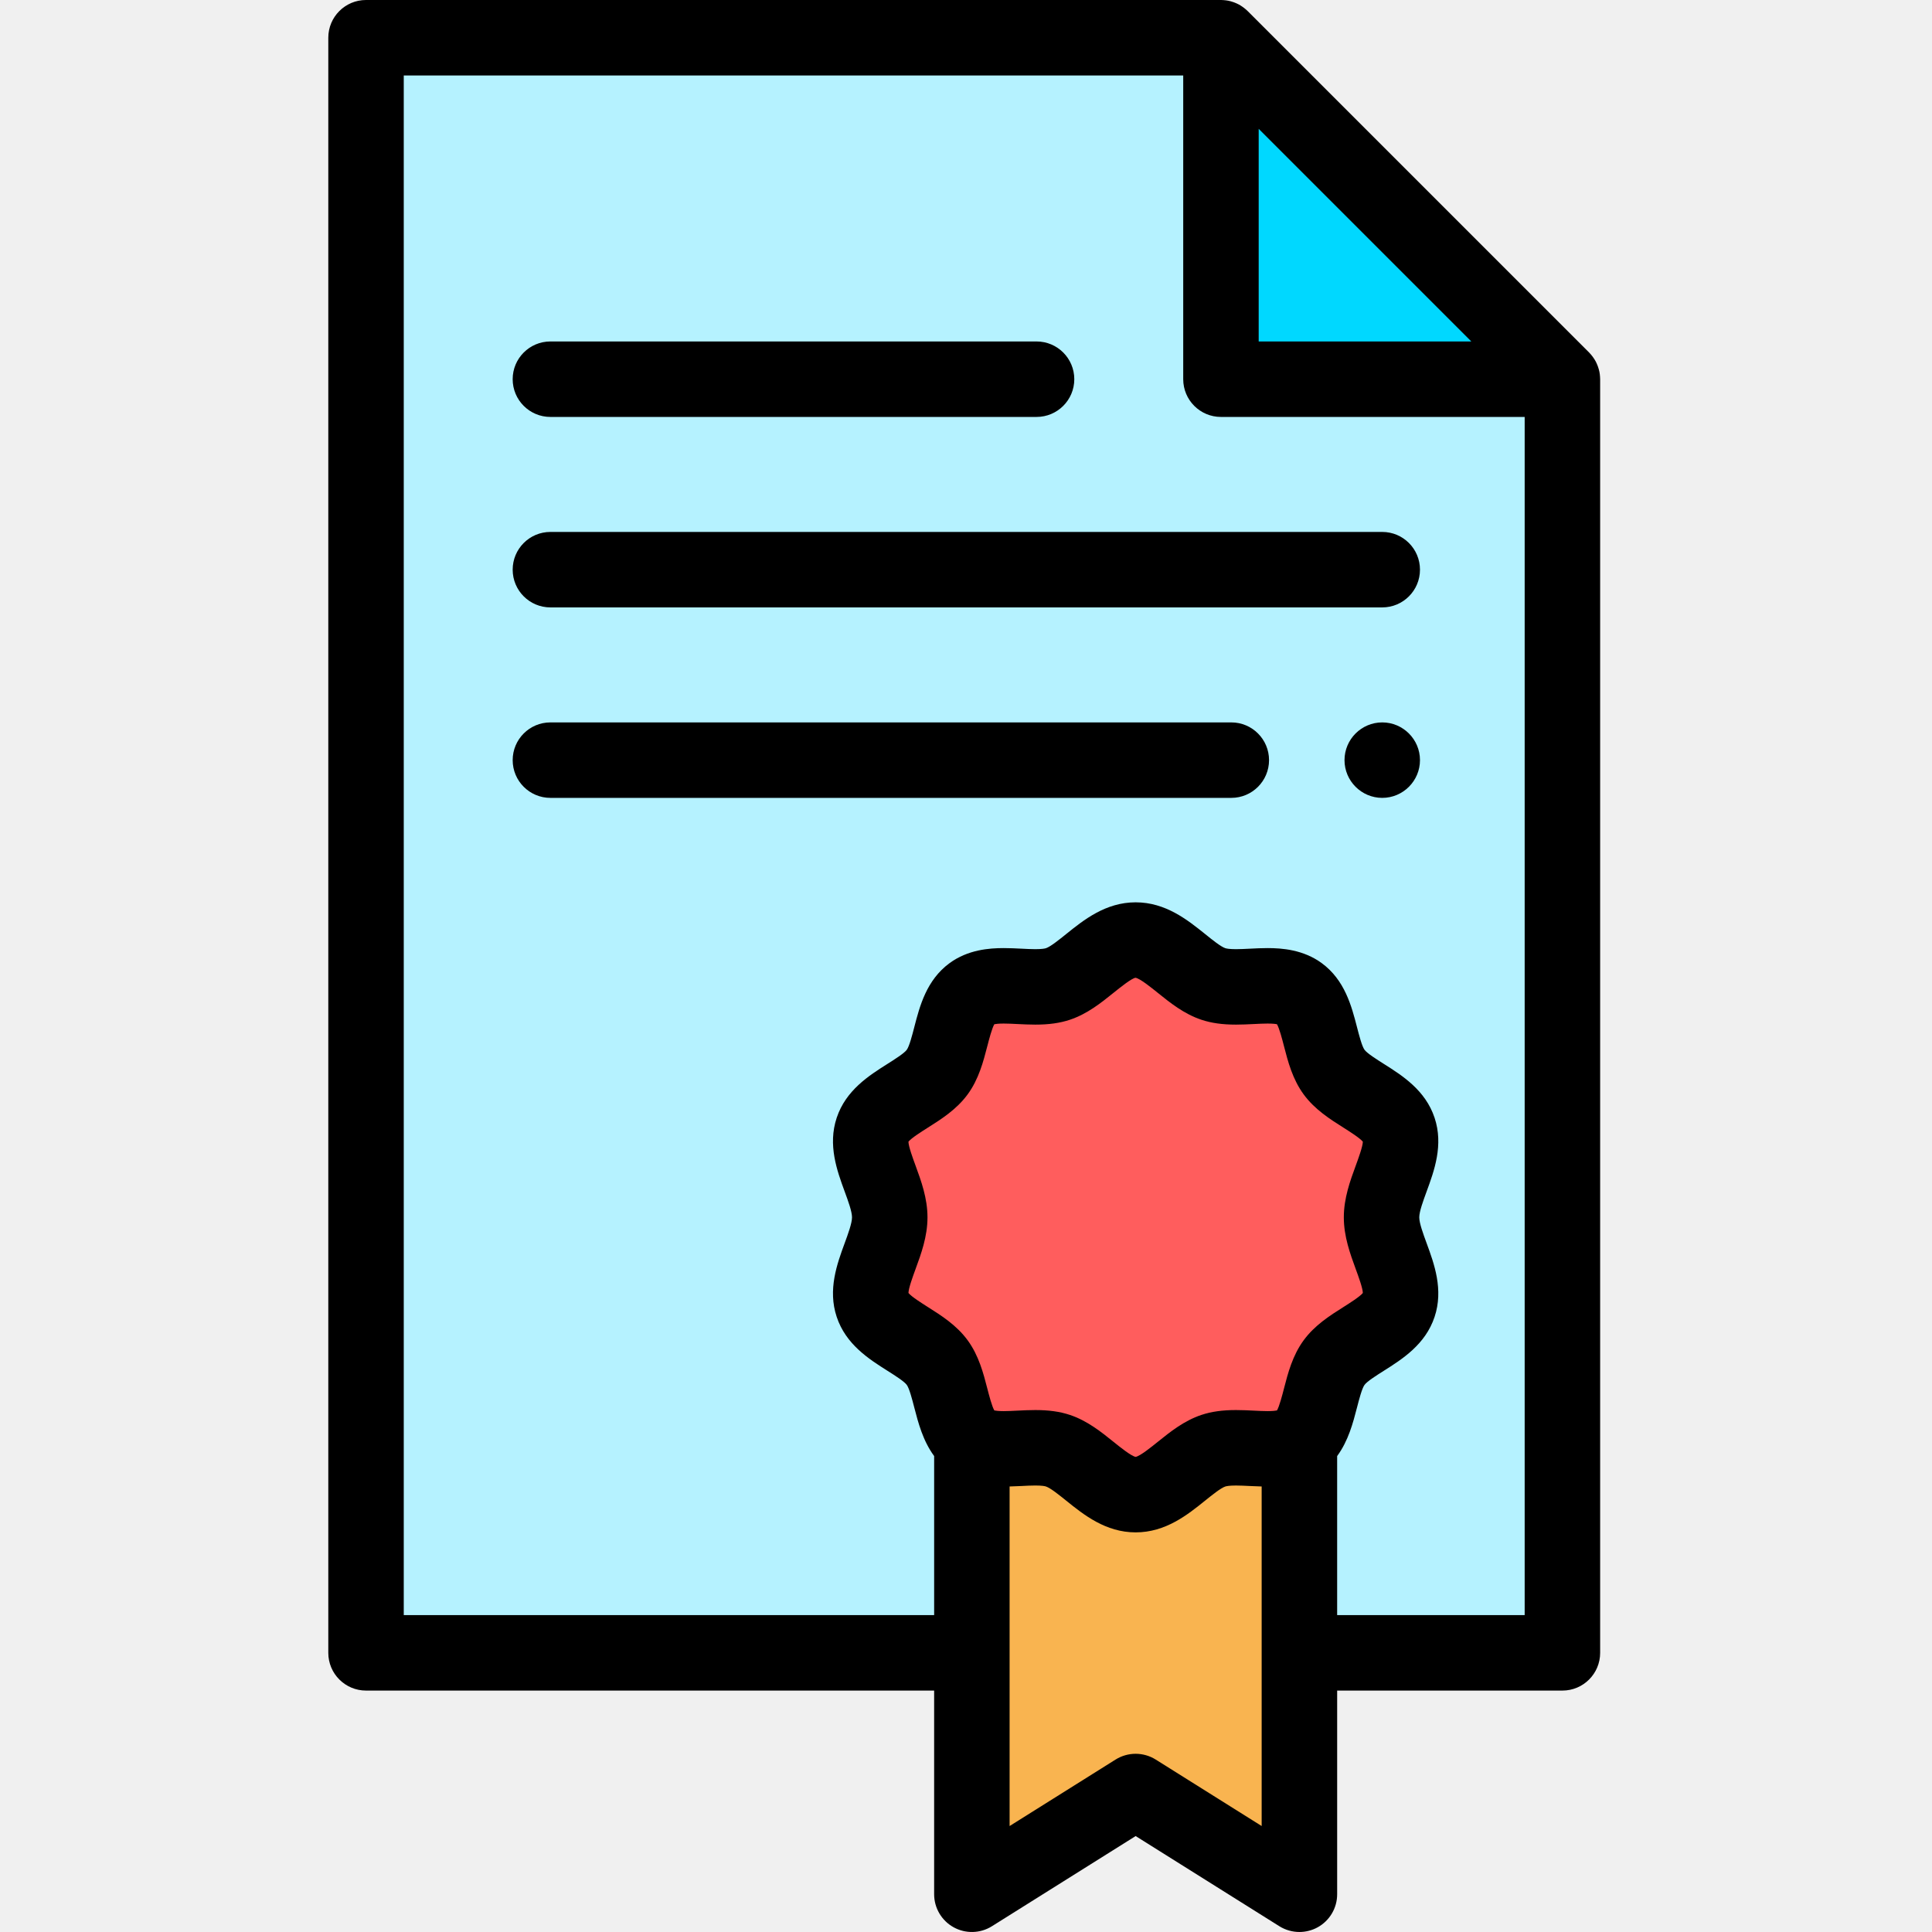
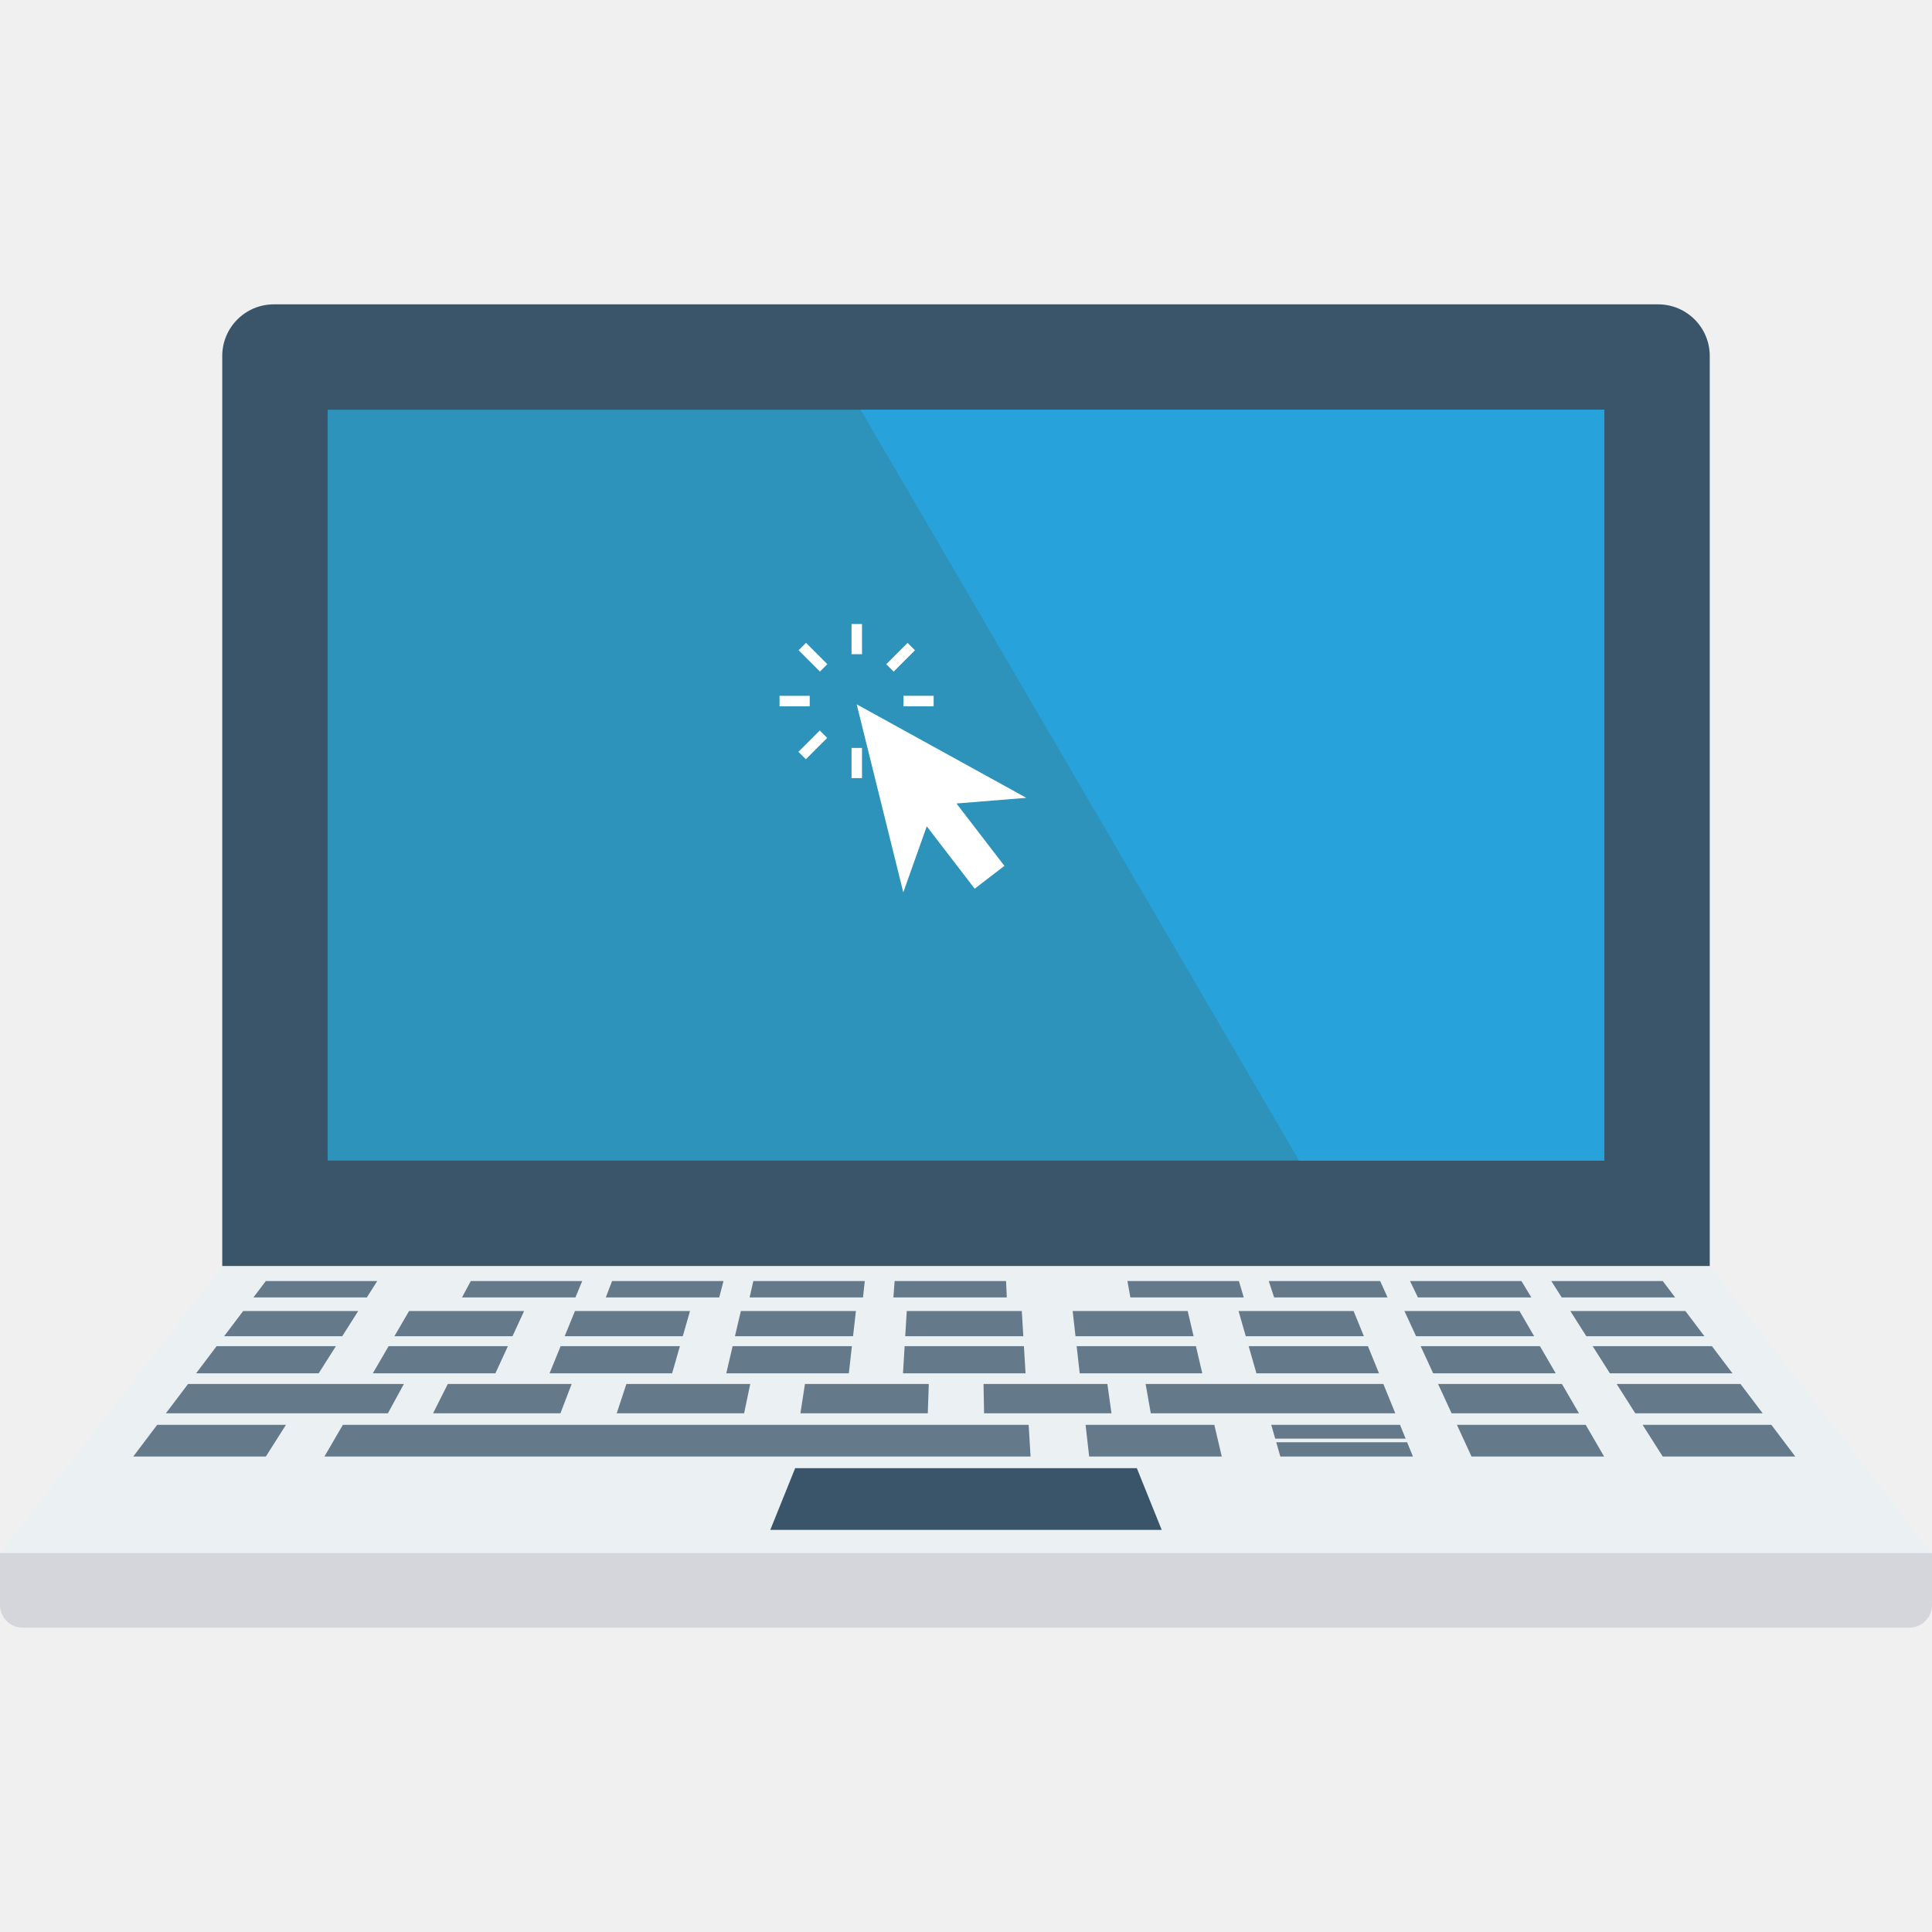
- <svg xmlns="http://www.w3.org/2000/svg" height="512pt" viewBox="-87 0 512 512.001" width="512pt">
-   <g fill-rule="evenodd">
-     <path d="m10 10h226.566l90.488 90.492v337.531h-317.055zm0 0" fill="#b5f2ff" />
-     <path d="m236.566 10v90.492h90.488zm0 0" fill="#00d8ff" />
-     <path d="m170.555 381.91h86.805v120.09l-43.402-27.227-43.402 27.227zm0 0" fill="#f9b450" />
-     <path d="m213.957 249.121c7.656 0 13.711 9.352 20.598 11.645 6.887 2.289 17.066-1.668 22.805 2.539 5.734 4.203 4.988 15.082 9.191 20.82 4.203 5.734 14.852 8.367 17.145 15.258 2.289 6.887-4.574 15.566-4.574 23.223 0 7.66 6.863 16.34 4.574 23.227-2.293 6.891-12.941 9.523-17.145 15.258-4.203 5.738-3.457 16.617-9.191 20.82-5.738 4.207-15.918.25-22.805 2.539-6.887 2.293-12.941 11.645-20.598 11.645s-13.711-9.352-20.598-11.645c-6.887-2.289-17.066 1.668-22.805-2.539-5.734-4.203-4.988-15.082-9.191-20.82-4.207-5.734-14.852-8.367-17.145-15.254-2.293-6.891 4.57-15.57 4.57-23.23 0-7.656-6.863-16.336-4.57-23.223 2.293-6.891 12.938-9.523 17.145-15.258 4.203-5.738 3.457-16.617 9.191-20.82 5.734-4.207 15.914-.25 22.805-2.539 6.887-2.293 12.941-11.645 20.598-11.645zm0 0" fill="#ff5d5d" />
-     <path d="m337.039 100.152c-.004-.109-.008-.219-.016-.328-.031-.434-.074-.859-.16-1.281 0 0 0 0 0-.004-.086-.422-.207-.84-.344-1.246-.035-.102-.07-.203-.109-.305-.145-.387-.309-.766-.496-1.133-.012-.02-.02-.039-.031-.059-.203-.383-.438-.746-.691-1.102-.062-.09-.129-.176-.195-.266-.27-.352-.551-.691-.867-1.008l-90.492-90.492c-.316-.316-.656-.598-1.008-.867-.09-.066-.18-.137-.27-.199-.355-.254-.715-.488-1.094-.688-.027-.016-.055-.023-.078-.039-.359-.188-.734-.348-1.113-.492-.105-.039-.207-.074-.316-.109-.406-.137-.816-.258-1.242-.344-.004 0-.008 0-.008 0-.418-.082-.844-.129-1.273-.16-.109-.004-.219-.012-.328-.016-.113-.004-.227-.016-.34-.016h-226.566c-5.523 0-10 4.477-10 10v428.023c0 5.523 4.477 10 10 10h150.555v53.977c0 3.637 1.977 6.988 5.16 8.75 3.188 1.762 7.074 1.656 10.156-.277l38.086-23.895 38.086 23.895c1.621 1.016 3.469 1.527 5.316 1.527 1.664 0 3.332-.414 4.84-1.246 3.184-1.762 5.16-5.113 5.16-8.754v-53.977h59.695c5.523 0 10-4.477 10-10v-337.531c0-.113-.012-.227-.016-.34zm-90.473-66.008 56.348 56.348h-56.348zm-90.945 274.727c-.703-1.91-1.848-5.031-1.875-6.309.781-.969 3.492-2.684 5.152-3.73 3.562-2.25 7.602-4.805 10.531-8.797 2.957-4.035 4.16-8.695 5.223-12.805.465-1.797 1.215-4.699 1.855-5.797.352-.074 1.09-.18 2.477-.18 1.113 0 2.359.062 3.68.129 1.516.074 3.078.152 4.711.152 3.602 0 6.508-.406 9.145-1.285 4.605-1.531 8.289-4.496 11.539-7.113 1.797-1.445 4.805-3.867 5.852-4.016 1.145.148 4.148 2.57 5.945 4.016 3.25 2.617 6.938 5.582 11.543 7.113 2.637.879 5.539 1.285 9.145 1.285 1.629 0 3.195-.078 4.707-.152 1.32-.066 2.566-.129 3.684-.129 1.387 0 2.121.102 2.477.18.641 1.098 1.391 4 1.852 5.797 1.062 4.109 2.27 8.77 5.227 12.805 2.926 3.992 6.965 6.543 10.531 8.797 1.656 1.051 4.367 2.762 5.148 3.73-.027 1.277-1.172 4.398-1.871 6.309-1.488 4.051-3.172 8.645-3.172 13.734 0 5.09 1.684 9.684 3.168 13.738.703 1.91 1.848 5.031 1.875 6.309-.781.969-3.492 2.68-5.148 3.73-3.566 2.25-7.605 4.805-10.531 8.797-2.957 4.035-4.164 8.695-5.227 12.805-.461 1.793-1.215 4.699-1.852 5.797-.355.074-1.09.18-2.477.18-1.117 0-2.363-.062-3.684-.129-1.512-.074-3.078-.152-4.707-.152-3.605 0-6.508.406-9.145 1.285-4.605 1.531-8.293 4.5-11.543 7.113-1.77 1.43-4.723 3.801-5.898 4.012-1.176-.211-4.125-2.582-5.895-4.012-3.254-2.613-6.938-5.582-11.543-7.113-2.637-.879-5.543-1.285-9.145-1.285-1.629 0-3.195.078-4.711.152-1.316.066-2.562.129-3.68.129-1.387 0-2.121-.105-2.477-.18-.641-1.098-1.391-4-1.855-5.797-1.059-4.109-2.266-8.77-5.223-12.805-2.926-3.992-6.965-6.547-10.531-8.797-1.656-1.047-4.367-2.762-5.148-3.73.027-1.273 1.172-4.398 1.871-6.309 1.488-4.051 3.172-8.645 3.172-13.734 0-5.094-1.688-9.688-3.172-13.738zm91.738 175.051-28.086-17.621c-3.25-2.035-7.383-2.035-10.633 0l-28.086 17.621v-89.992c1.062-.031 2.105-.07 3.117-.121 1.324-.07 2.574-.133 3.703-.133 1.773 0 2.531.164 2.824.262 1.191.398 3.48 2.242 5.32 3.723 4.668 3.758 10.477 8.434 18.438 8.434 7.961 0 13.77-4.676 18.438-8.434 1.84-1.48 4.129-3.324 5.316-3.719.297-.098 1.055-.262 2.828-.262 1.129 0 2.379.062 3.703.129 1.012.051 2.055.094 3.113.121v89.992zm20-55.898v-42.152c2.973-4.039 4.215-8.82 5.266-12.883.551-2.133 1.305-5.051 1.992-5.984.684-.938 3.227-2.543 5.082-3.715 4.922-3.109 11.047-6.98 13.48-14.301 2.406-7.223-.098-14.047-2.109-19.531-.914-2.488-1.949-5.312-1.949-6.852 0-1.539 1.035-4.359 1.949-6.848 2.012-5.484 4.516-12.312 2.109-19.535-2.434-7.316-8.559-11.188-13.48-14.297-1.855-1.172-4.398-2.781-5.082-3.711-.688-.938-1.441-3.855-1.992-5.988-1.438-5.566-3.227-12.496-9.352-16.988-4.875-3.57-10.52-3.984-14.344-3.984-1.617 0-3.18.078-4.688.156-1.324.066-2.574.129-3.699.129-1.777 0-2.535-.164-2.828-.262-1.188-.395-3.477-2.238-5.316-3.723-4.672-3.754-10.48-8.43-18.441-8.43-7.957 0-13.77 4.676-18.438 8.43-1.84 1.48-4.129 3.328-5.316 3.723-.293.098-1.055.262-2.828.262-1.125 0-2.379-.062-3.703-.133-1.508-.074-3.066-.152-4.688-.152-3.82 0-9.465.414-14.336 3.984-6.129 4.492-7.922 11.422-9.359 16.988-.551 2.133-1.305 5.051-1.988 5.984-.688.934-3.23 2.543-5.086 3.715-4.922 3.109-11.043 6.98-13.48 14.297-2.406 7.227.098 14.051 2.109 19.535.914 2.488 1.949 5.309 1.949 6.848 0 1.539-1.035 4.363-1.949 6.852-2.012 5.484-4.516 12.309-2.109 19.535 2.438 7.316 8.562 11.188 13.48 14.297 1.859 1.172 4.398 2.781 5.086 3.715.684.934 1.438 3.852 1.988 5.984 1.051 4.062 2.297 8.848 5.27 12.883v42.152h-140.559v-408.023h206.566v80.492c0 5.523 4.477 10 10 10h80.488v317.531zm0 0" />
-     <path d="m58.863 110.492h128.836c5.52 0 10-4.477 10-10 0-5.523-4.48-10-10-10h-128.836c-5.523 0-10 4.477-10 10 0 5.523 4.48 10 10 10zm0 0" />
-     <path d="m279.309 140.969h-220.445c-5.523 0-10 4.477-10 10s4.477 10 10 10h220.445c5.523 0 10-4.477 10-10s-4.477-10-10-10zm0 0" />
-     <path d="m239.309 191.445h-180.445c-5.523 0-10 4.48-10 10 0 5.523 4.477 10 10 10h180.445c5.523 0 10-4.477 10-10 0-5.52-4.477-10-10-10zm0 0" />
-     <path d="m279.309 191.445c-5.508 0-10 4.492-10 10 0 5.508 4.492 10 10 10 5.512 0 10-4.492 10-10 0-5.508-4.488-10-10-10zm0 0" />
+ <svg xmlns="http://www.w3.org/2000/svg" version="1.1" id="Capa_1" x="0px" y="0px" viewBox="0 0 409.599 409.599" style="enable-background:new 0 0 409.599 409.599;" xml:space="preserve">
+   <path style="fill:#D5D6DB;" d="M0,329.237v11.042c0,2.649,2.147,4.796,4.796,4.796h400.006c2.649,0,4.796-2.147,4.796-4.796v-11.042  H0z" />
+   <polygon style="fill:#EBF0F3;" points="362.544,268.398 47.055,268.398 0,329.237 409.599,329.237 " />
+   <path style="fill:#3A556A;" d="M351.537,64.524H58.062c-6.044,0-10.943,4.899-10.943,10.942v192.932H362.48V75.466  C362.48,69.423,357.581,64.524,351.537,64.524z" />
+   <rect x="69.462" y="86.865" style="fill:#2D93BA;" width="270.674" height="159.181" />
+   <polygon style="fill:#27A2DB;" points="340.137,86.866 182.452,86.866 275.418,246.058 340.137,246.058 " />
+   <g>
+     <polygon style="fill:#64798A;" points="77.772,275.068 53.727,275.068 56.357,271.587 79.982,271.587  " />
+     <polygon style="fill:#64798A;" points="121.996,275.068 97.952,275.068 99.81,271.587 123.435,271.587  " />
+     <polygon style="fill:#64798A;" points="152.481,275.068 128.437,275.068 129.763,271.587 153.387,271.587  " />
+     <polygon style="fill:#64798A;" points="182.966,275.068 158.921,275.068 159.716,271.587 183.34,271.587  " />
+     <polygon style="fill:#64798A;" points="213.451,275.068 189.406,275.068 189.668,271.587 213.293,271.587  " />
+     <polygon style="fill:#64798A;" points="263.686,275.068 239.642,275.068 239.027,271.587 262.652,271.587  " />
+     <polygon style="fill:#64798A;" points="294.171,275.068 270.127,275.068 268.98,271.587 292.605,271.587  " />
+     <polygon style="fill:#64798A;" points="324.656,275.068 300.611,275.068 298.933,271.587 322.558,271.587  " />
+     <polygon style="fill:#64798A;" points="355.141,275.068 331.096,275.068 328.886,271.587 352.511,271.587  " />
+     <polygon style="fill:#64798A;" points="72.552,283.29 47.516,283.29 51.555,277.944 75.946,277.944  " />
+     <polygon style="fill:#64798A;" points="108.652,283.29 83.616,283.29 86.726,277.944 111.117,277.944  " />
+     <polygon style="fill:#64798A;" points="144.752,283.29 119.716,283.29 121.897,277.944 146.288,277.944  " />
+     <polygon style="fill:#64798A;" points="180.852,283.29 155.816,283.29 157.068,277.944 181.459,277.944  " />
+     <polygon style="fill:#64798A;" points="216.952,283.29 191.916,283.29 192.238,277.944 216.629,277.944  " />
+     <polygon style="fill:#64798A;" points="253.052,283.29 228.016,283.29 227.409,277.944 251.8,277.944  " />
+     <polygon style="fill:#64798A;" points="289.151,283.29 264.116,283.29 262.58,277.944 286.971,277.944  " />
+     <polygon style="fill:#64798A;" points="325.251,283.29 300.216,283.29 297.751,277.944 322.142,277.944  " />
+     <polygon style="fill:#64798A;" points="361.351,283.29 336.316,283.29 332.922,277.944 357.313,277.944  " />
+     <polygon style="fill:#64798A;" points="67.562,291.149 41.58,291.149 45.925,285.396 71.214,285.396  " />
+     <polygon style="fill:#64798A;" points="105.028,291.149 79.045,291.149 82.391,285.396 107.68,285.396  " />
+     <polygon style="fill:#64798A;" points="142.494,291.149 116.511,291.149 118.857,285.396 144.146,285.396  " />
+     <polygon style="fill:#64798A;" points="179.959,291.149 153.977,291.149 155.323,285.396 180.612,285.396  " />
+     <polygon style="fill:#64798A;" points="217.425,291.149 191.443,291.149 191.789,285.396 217.078,285.396  " />
+     <polygon style="fill:#64798A;" points="254.891,291.149 228.908,291.149 228.255,285.396 253.545,285.396  " />
+     <polygon style="fill:#64798A;" points="292.357,291.149 266.374,291.149 264.721,285.396 290.011,285.396  " />
+     <polygon style="fill:#64798A;" points="329.823,291.149 303.84,291.149 301.187,285.396 326.477,285.396  " />
+     <polygon style="fill:#64798A;" points="367.288,291.149 341.306,291.149 337.653,285.396 362.943,285.396  " />
+     <polygon style="fill:#64798A;" points="82.241,299.626 35.176,299.626 39.865,293.419 85.626,293.419  " />
+     <polygon style="fill:#64798A;" points="118.82,299.626 91.816,299.626 94.936,293.419 121.192,293.419  " />
+     <polygon style="fill:#64798A;" points="157.759,299.626 130.755,299.626 132.796,293.419 159.052,293.419  " />
+     <polygon style="fill:#64798A;" points="196.698,299.626 169.694,299.626 170.656,293.419 196.912,293.419  " />
+     <polygon style="fill:#64798A;" points="235.637,299.626 208.633,299.626 208.517,293.419 234.773,293.419  " />
+     <polygon style="fill:#64798A;" points="295.814,299.626 243.976,299.626 242.88,293.419 293.282,293.419  " />
+     <polygon style="fill:#64798A;" points="334.753,299.626 307.749,299.626 304.887,293.419 331.143,293.419  " />
+     <polygon style="fill:#64798A;" points="373.692,299.626 346.688,299.626 342.747,293.419 369.003,293.419  " />
+     <polygon style="fill:#64798A;" points="56.357,308.798 28.248,308.798 33.323,302.079 60.623,302.079  " />
+     <polygon style="fill:#64798A;" points="218.489,308.798 68.78,308.798 72.688,302.079 218.084,302.079  " />
+     <polygon style="fill:#64798A;" points="259.022,308.798 230.912,308.798 230.149,302.079 257.449,302.079  " />
+     <polygon style="fill:#64798A;" points="340.087,308.798 311.978,308.798 308.88,302.079 336.18,302.079  " />
+     <polygon style="fill:#64798A;" points="380.62,308.798 352.511,308.798 348.245,302.079 375.545,302.079  " />
+     <polygon style="fill:#64798A;" points="298.009,305.008 296.814,302.079 269.514,302.079 270.356,305.008  " />
+     <polygon style="fill:#64798A;" points="270.575,305.771 271.444,308.798 299.554,308.798 298.32,305.771  " />
  </g>
+   <polygon style="fill:#3A556A;" points="246.296,324.353 163.303,324.353 168.58,311.267 241.019,311.267 " />
+   <g>
+     <polygon style="fill:#FFFFFF;" points="217.594,169.148 181.624,149.322 191.506,189.187 196.483,175.186 206.641,188.41    212.941,183.571 202.783,170.347  " />
+     <rect x="180.531" y="132.3" style="fill:#FFFFFF;" width="2.222" height="6.395" />
+     <rect x="180.531" y="158.571" style="fill:#FFFFFF;" width="2.222" height="6.395" />
+     <rect x="191.544" y="147.517" style="fill:#FFFFFF;" width="6.395" height="2.222" />
+     <rect x="165.268" y="147.522" style="fill:#FFFFFF;" width="6.395" height="2.222" />
+     <rect x="189.822" y="136.146" transform="matrix(-0.7071 -0.7071 0.7071 -0.7071 227.412 372.8832)" style="fill:#FFFFFF;" width="2.222" height="6.395" />
+     <rect x="171.211" y="154.717" transform="matrix(-0.7071 -0.7071 0.7071 -0.7071 182.5093 391.4274)" style="fill:#FFFFFF;" width="2.222" height="6.395" />
+     <rect x="189.82" y="154.731" transform="matrix(0.7071 -0.7071 0.7071 0.7071 -55.75 181.2648)" style="fill:#FFFFFF;" width="2.222" height="6.395" />
+     <rect x="171.249" y="136.137" transform="matrix(0.7071 -0.7071 0.7071 0.7071 -48.041 162.6872)" style="fill:#FFFFFF;" width="2.222" height="6.395" />
+   </g>
+   <g>
+ </g>
+   <g>
+ </g>
+   <g>
+ </g>
+   <g>
+ </g>
+   <g>
+ </g>
+   <g>
+ </g>
+   <g>
+ </g>
+   <g>
+ </g>
+   <g>
+ </g>
+   <g>
+ </g>
+   <g>
+ </g>
+   <g>
+ </g>
+   <g>
+ </g>
+   <g>
+ </g>
+   <g>
+ </g>
</svg>
